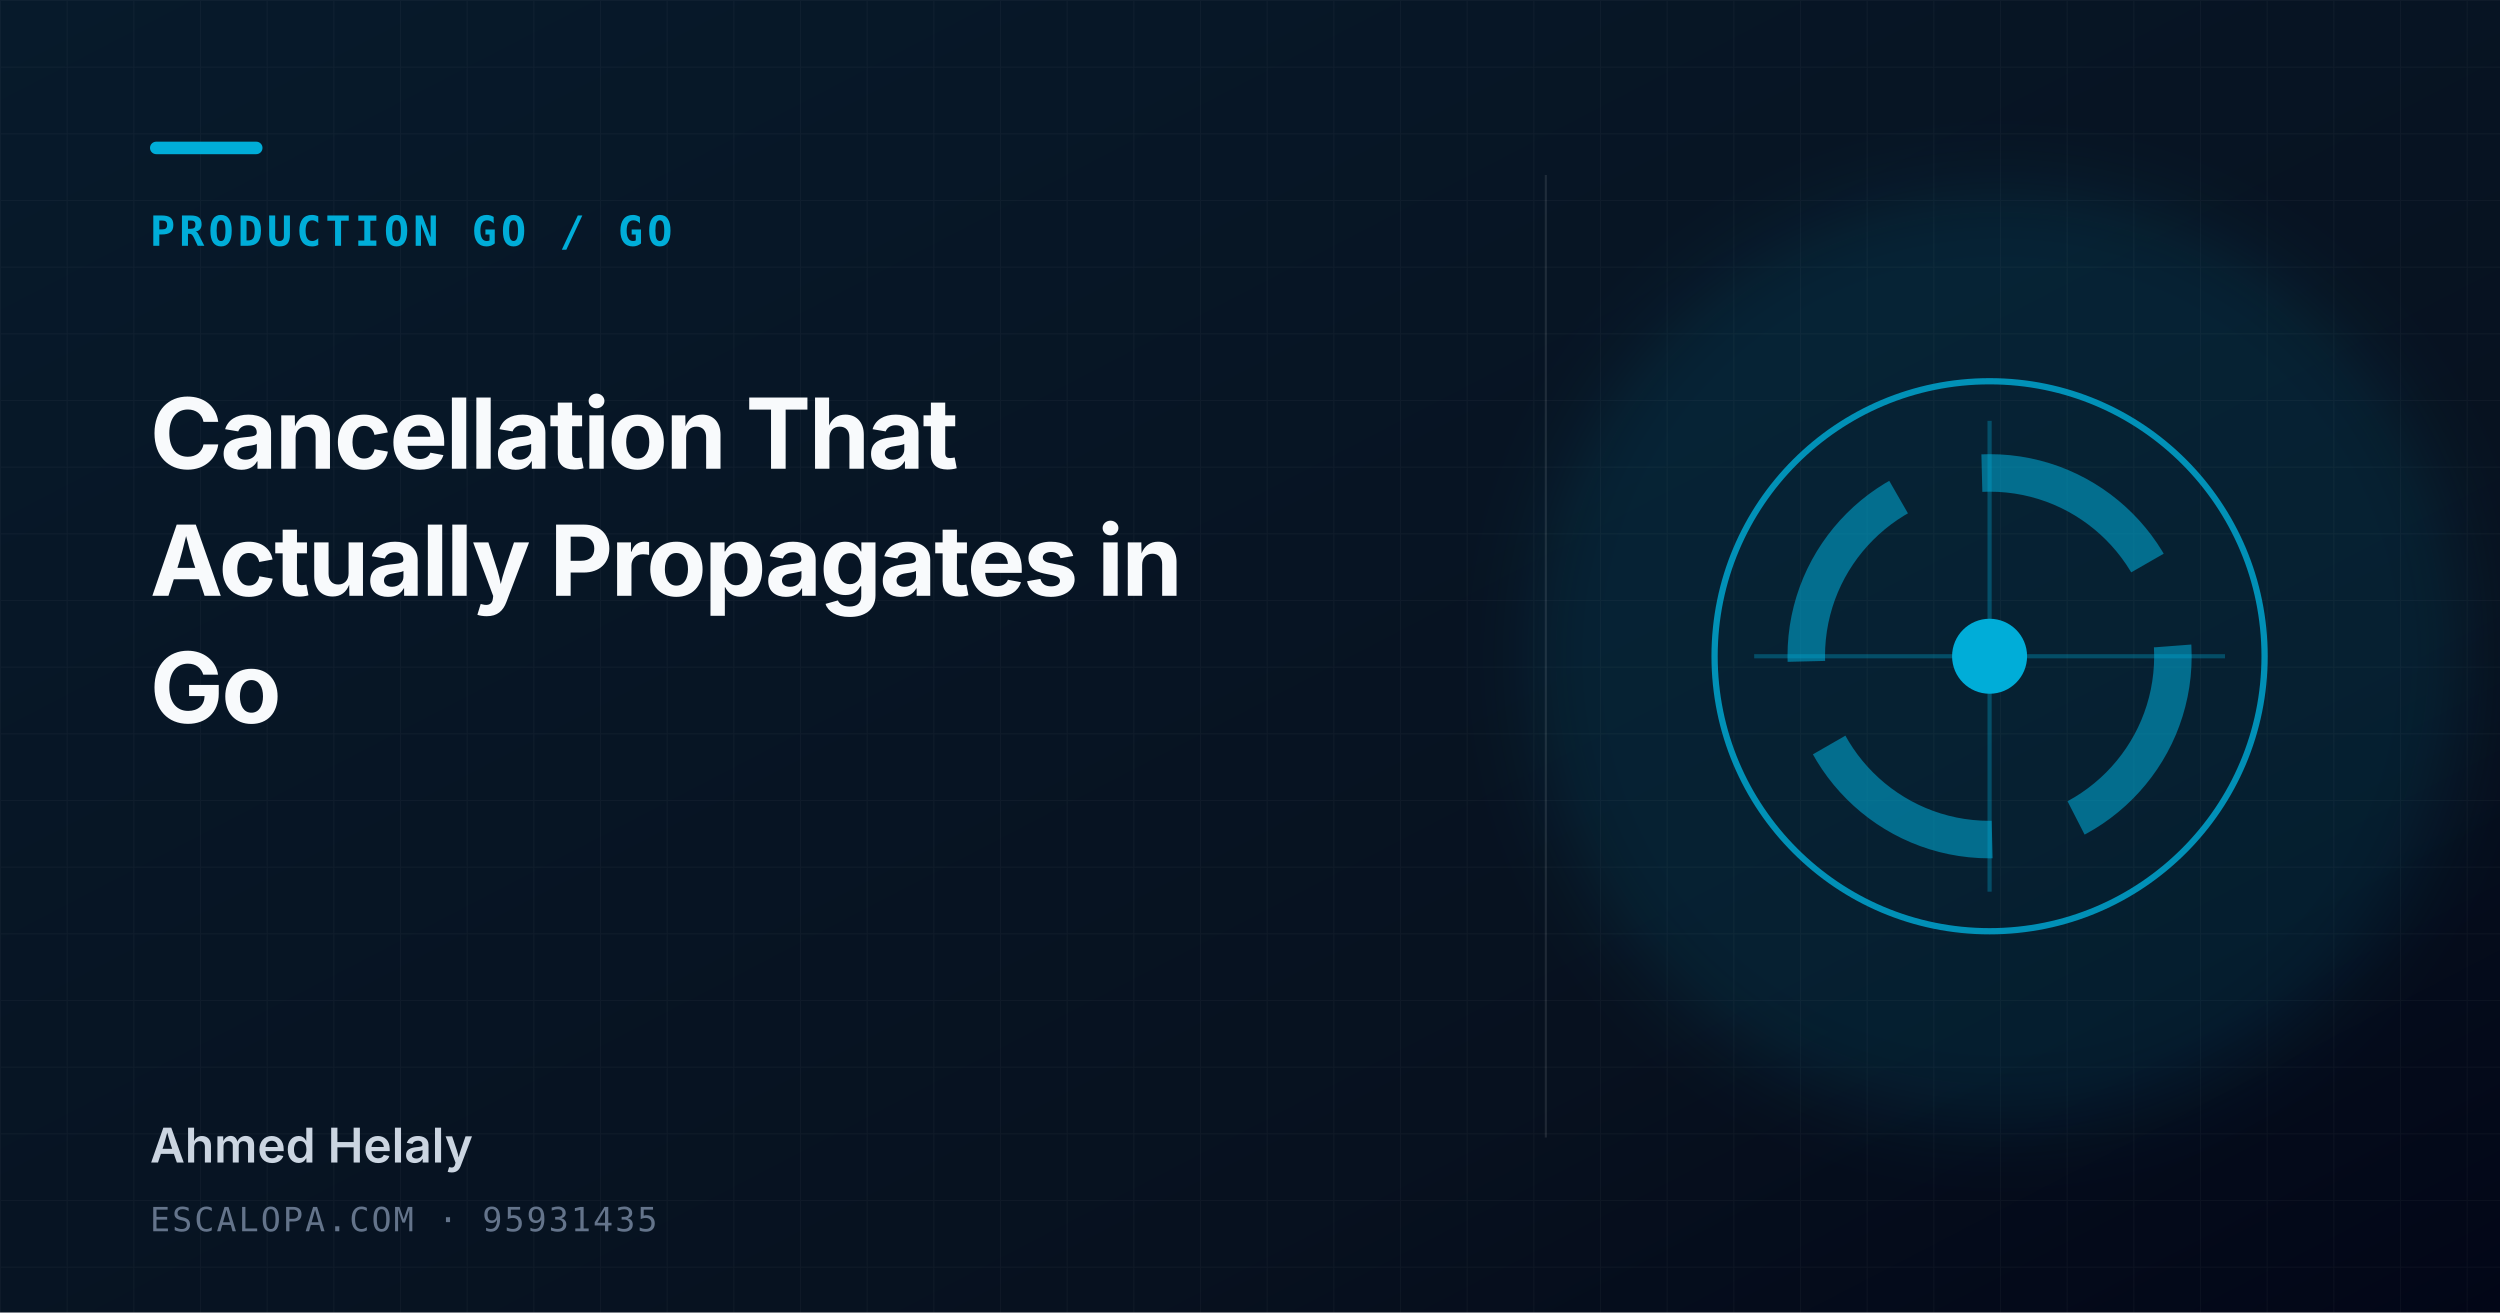
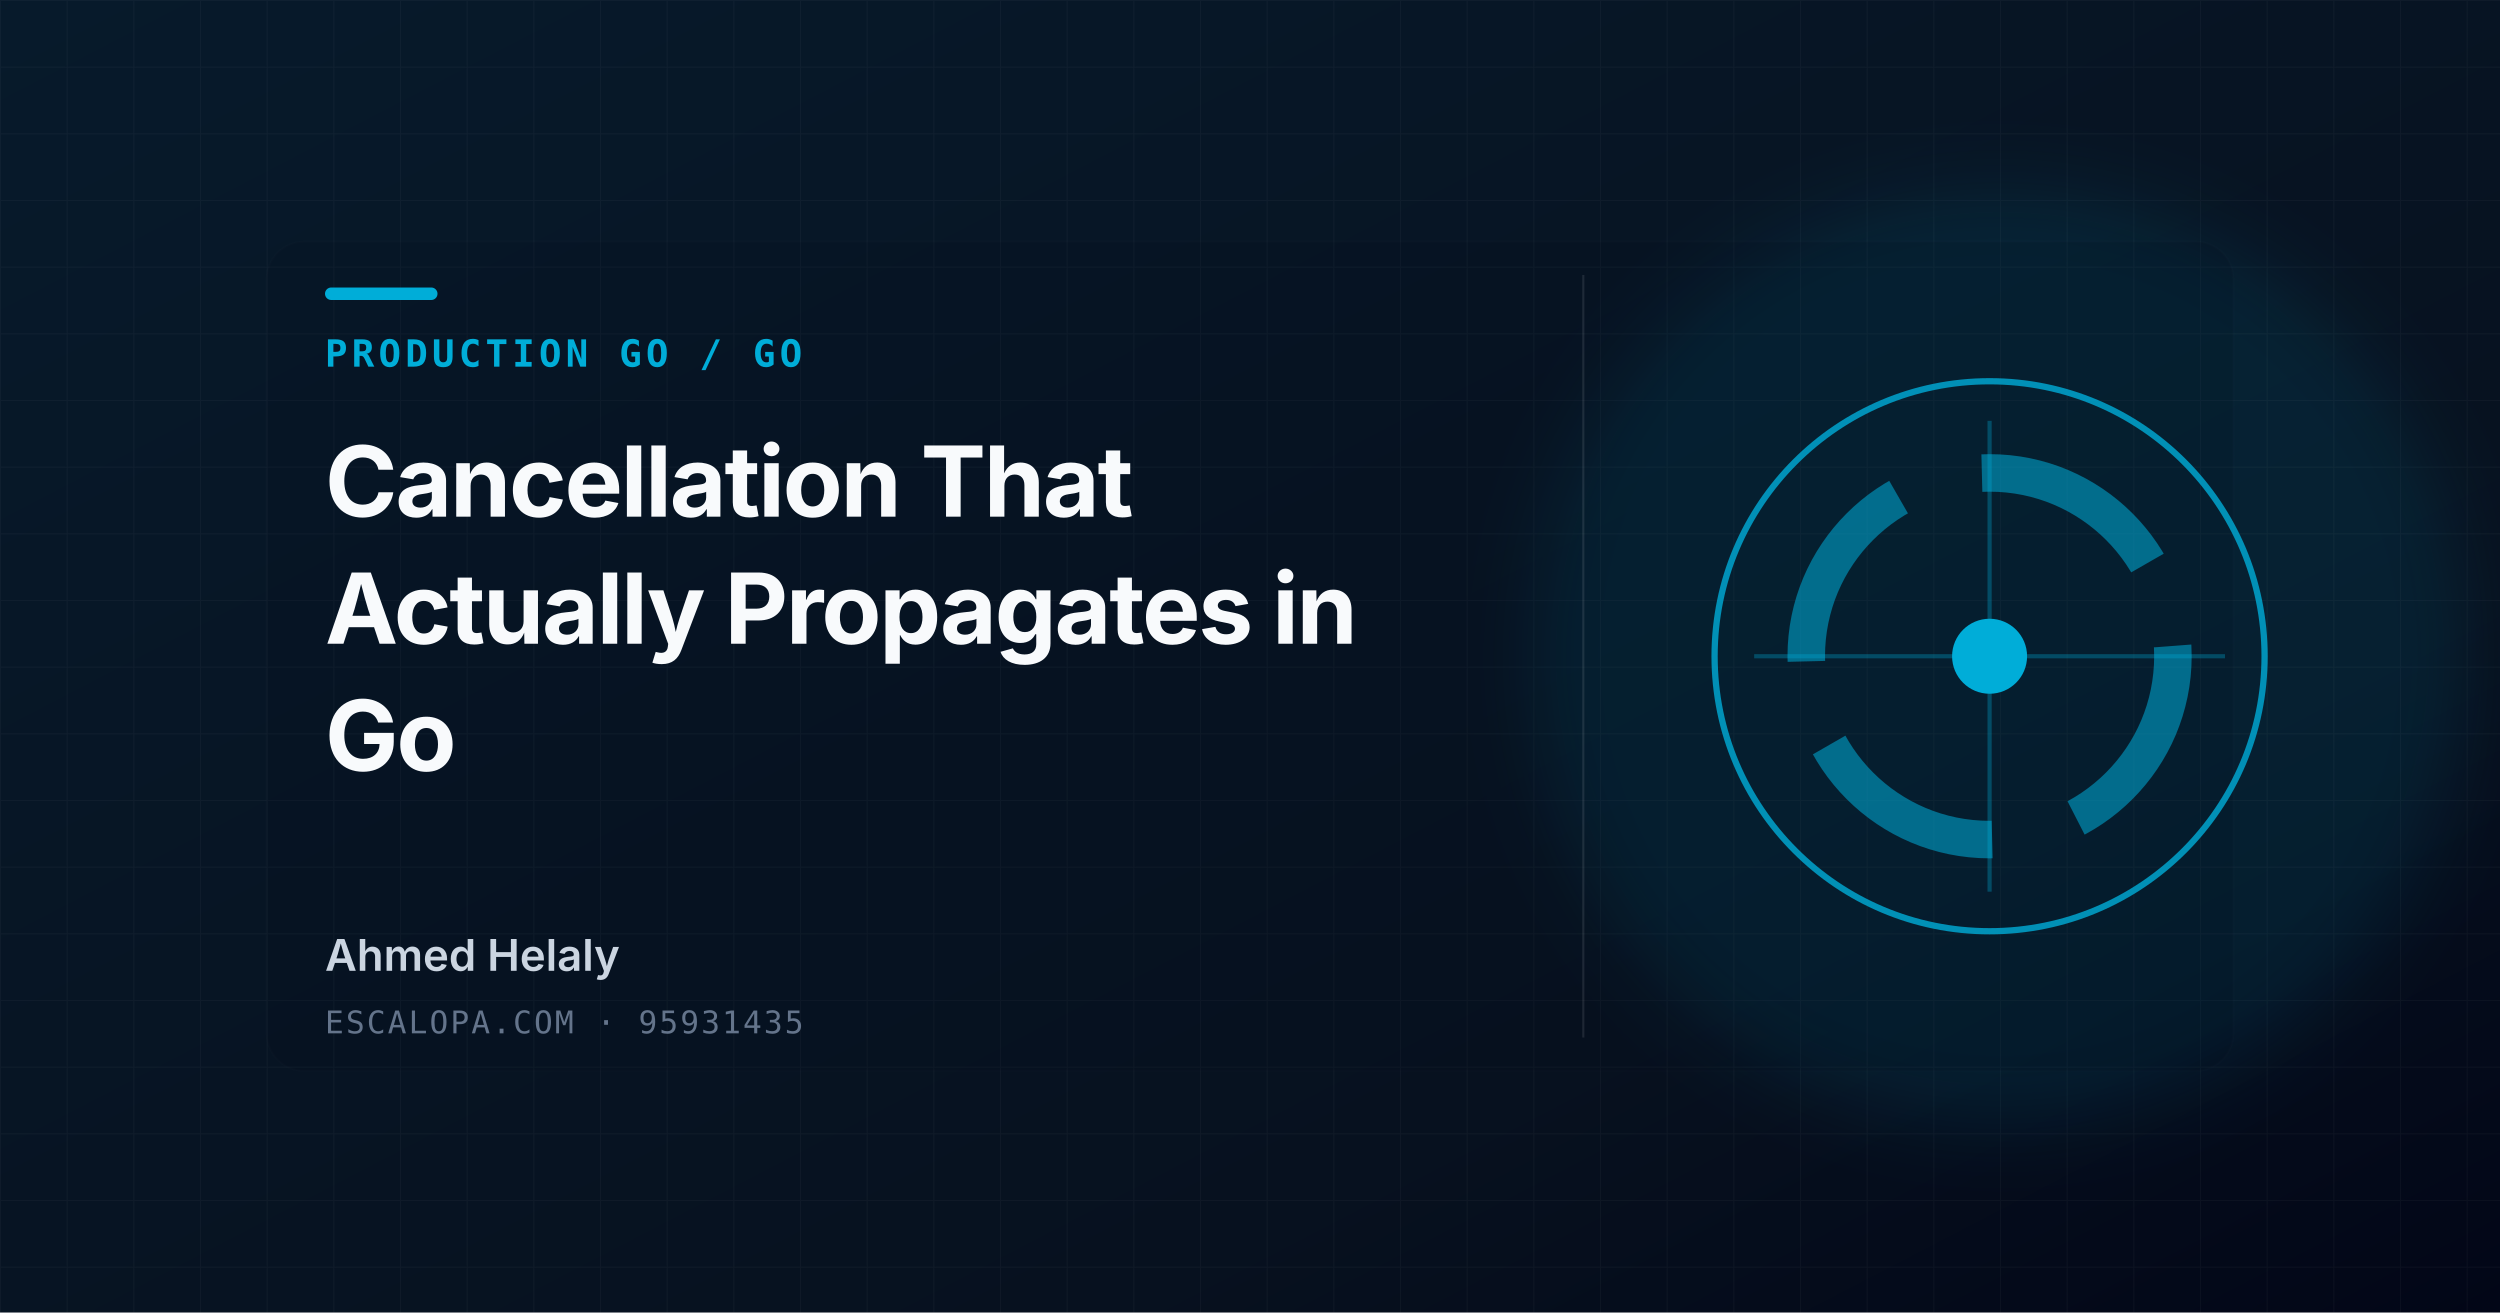
<svg xmlns="http://www.w3.org/2000/svg" width="1200" height="630" viewBox="0 0 1200 630" role="img" aria-label="Cancellation That Actually Propagates in Go">
  <defs>
    <linearGradient id="g" x1="0" y1="0" x2="1" y2="1">
      <stop stop-color="#071a2b" />
      <stop offset=".72" stop-color="#07111f" />
      <stop offset="1" stop-color="#020617" />
    </linearGradient>
    <pattern id="grid" width="32" height="32" patternUnits="userSpaceOnUse">
      <path d="M32 0H0v32" fill="none" stroke="#fff" stroke-width="1" opacity=".035" />
    </pattern>
    <filter id="glow">
      <feGaussianBlur stdDeviation="18" />
    </filter>
  </defs>
  <rect width="1200" height="630" fill="url(#g)" />
  <rect width="1200" height="630" fill="url(#grid)" />
  <circle cx="960" cy="315" r="225" fill="#00add8" opacity=".10" filter="url(#glow)" />
-   <path d="M742 84v462" stroke="#fff" stroke-width="1" opacity=".1" />
-   <rect x="72" y="68" width="54" height="6" rx="3" fill="#00add8" />
-   <text x="72" y="118" fill="#00add8" font-family="ui-monospace,SFMono-Regular,monospace" font-size="20" font-weight="700" letter-spacing="2">PRODUCTION GO / GO</text>
-   <text x="72" y="225" fill="#f8fafc" font-family="Inter,Arial,sans-serif" font-size="47" font-weight="720" letter-spacing="-1">
-     <tspan x="72" dy="0">Cancellation That</tspan>
-     <tspan x="72" dy="61">Actually Propagates in</tspan>
-     <tspan x="72" dy="61">Go</tspan>
+   <rect x="128" y="116" width="944" height="398" rx="18" fill="#020617" opacity=".13" stroke="#fff" stroke-width="1" stroke-opacity=".05" />
+   <path d="M760 132v366" stroke="#fff" stroke-width="1" opacity=".1" />
+   <rect x="156" y="138" width="54" height="6" rx="3" fill="#00add8" />
+   <text x="156" y="176" fill="#00add8" font-family="ui-monospace,SFMono-Regular,monospace" font-size="18" font-weight="700" letter-spacing="2">PRODUCTION GO / GO</text>
+   <text x="156" y="248" fill="#f8fafc" font-family="Inter,Arial,sans-serif" font-size="47" font-weight="720" letter-spacing="-1">
+     <tspan x="156" dy="0">Cancellation That</tspan>
+     <tspan x="156" dy="61">Actually Propagates in</tspan>
+     <tspan x="156" dy="61">Go</tspan>
  </text>
  <circle cx="955" cy="315" r="132" fill="none" stroke="#00add8" stroke-width="3" opacity=".8" />
  <circle cx="955" cy="315" r="88" fill="none" stroke="#00add8" stroke-width="18" stroke-dasharray="95 42" opacity=".55" />
  <path d="M842 315h226M955 202v226" stroke="#00add8" stroke-width="2" opacity=".32" />
  <circle cx="955" cy="315" r="18" fill="#00add8" />
-   <text x="72" y="558" fill="#cbd5e1" font-family="Inter,Arial,sans-serif" font-size="23" font-weight="600">Ahmed Helaly</text>
-   <text x="72" y="591" fill="#64748b" font-family="ui-monospace,SFMono-Regular,monospace" font-size="16" letter-spacing="1">ESCALOPA.COM  ·  95931435</text>
+   <text x="156" y="466" fill="#cbd5e1" font-family="Inter,Arial,sans-serif" font-size="21" font-weight="600">Ahmed Helaly</text>
+   <text x="156" y="496" fill="#64748b" font-family="ui-monospace,SFMono-Regular,monospace" font-size="15" letter-spacing="1">ESCALOPA.COM  ·  95931435</text>
</svg>
